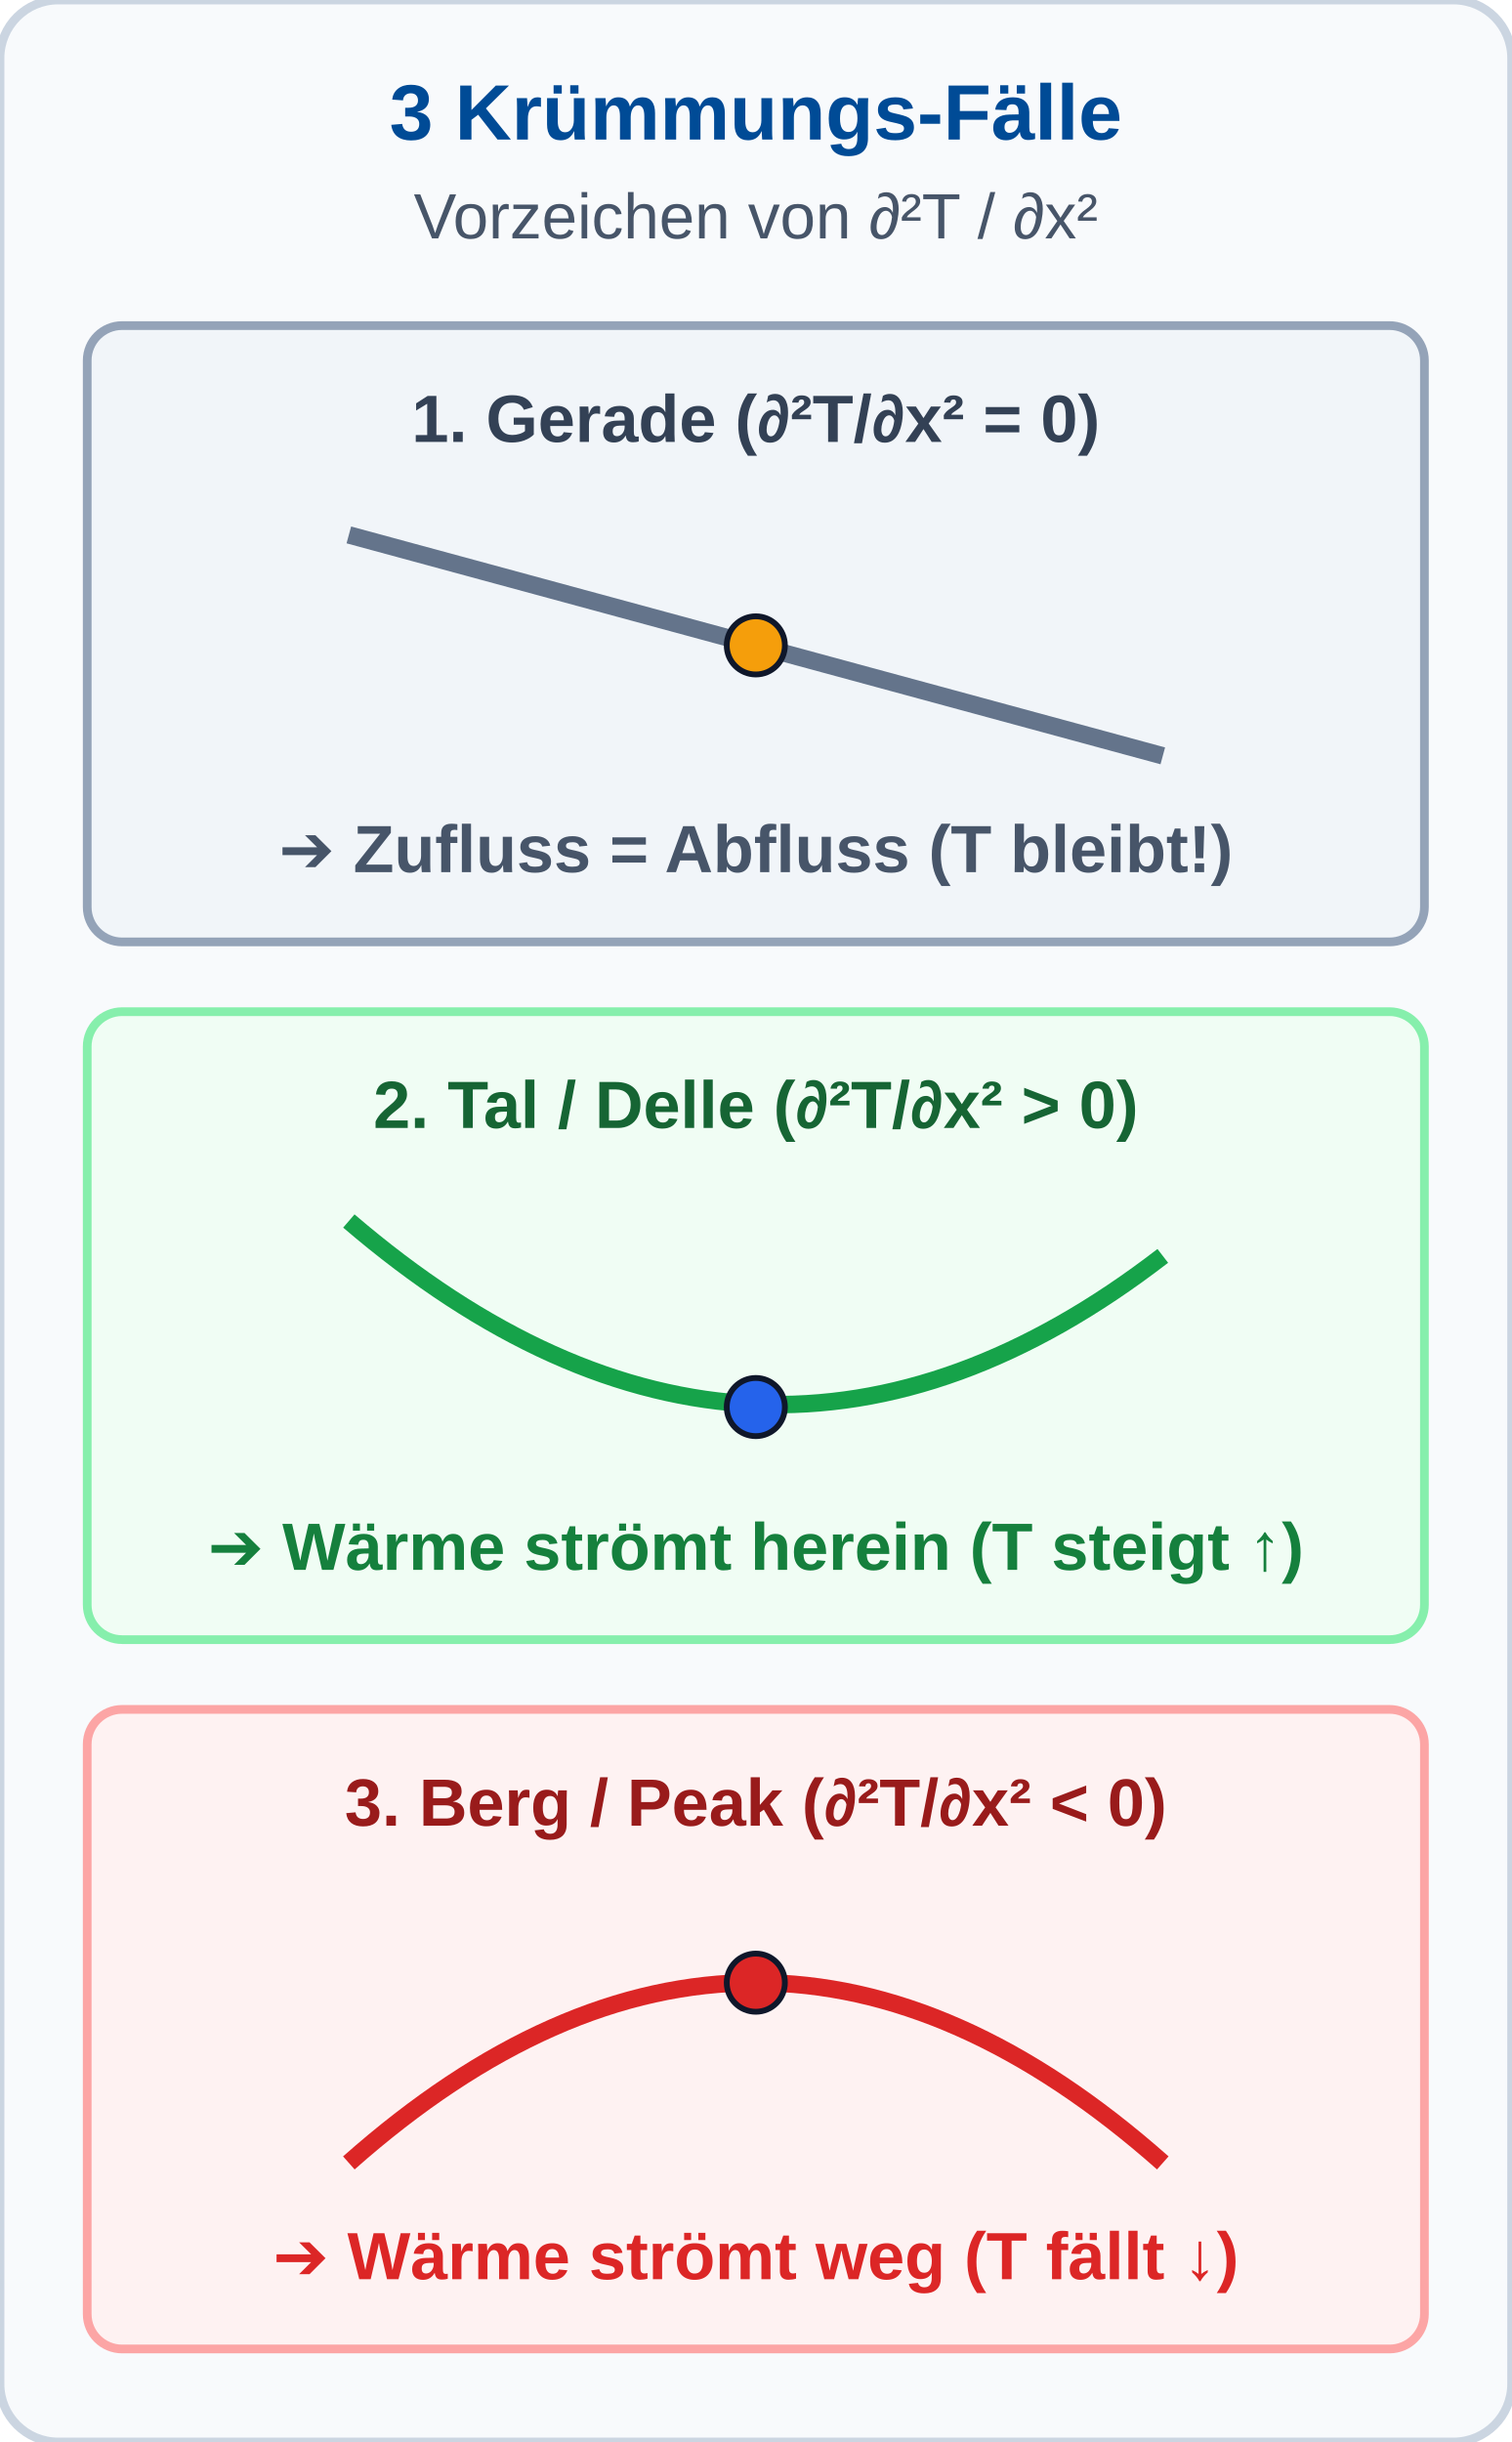
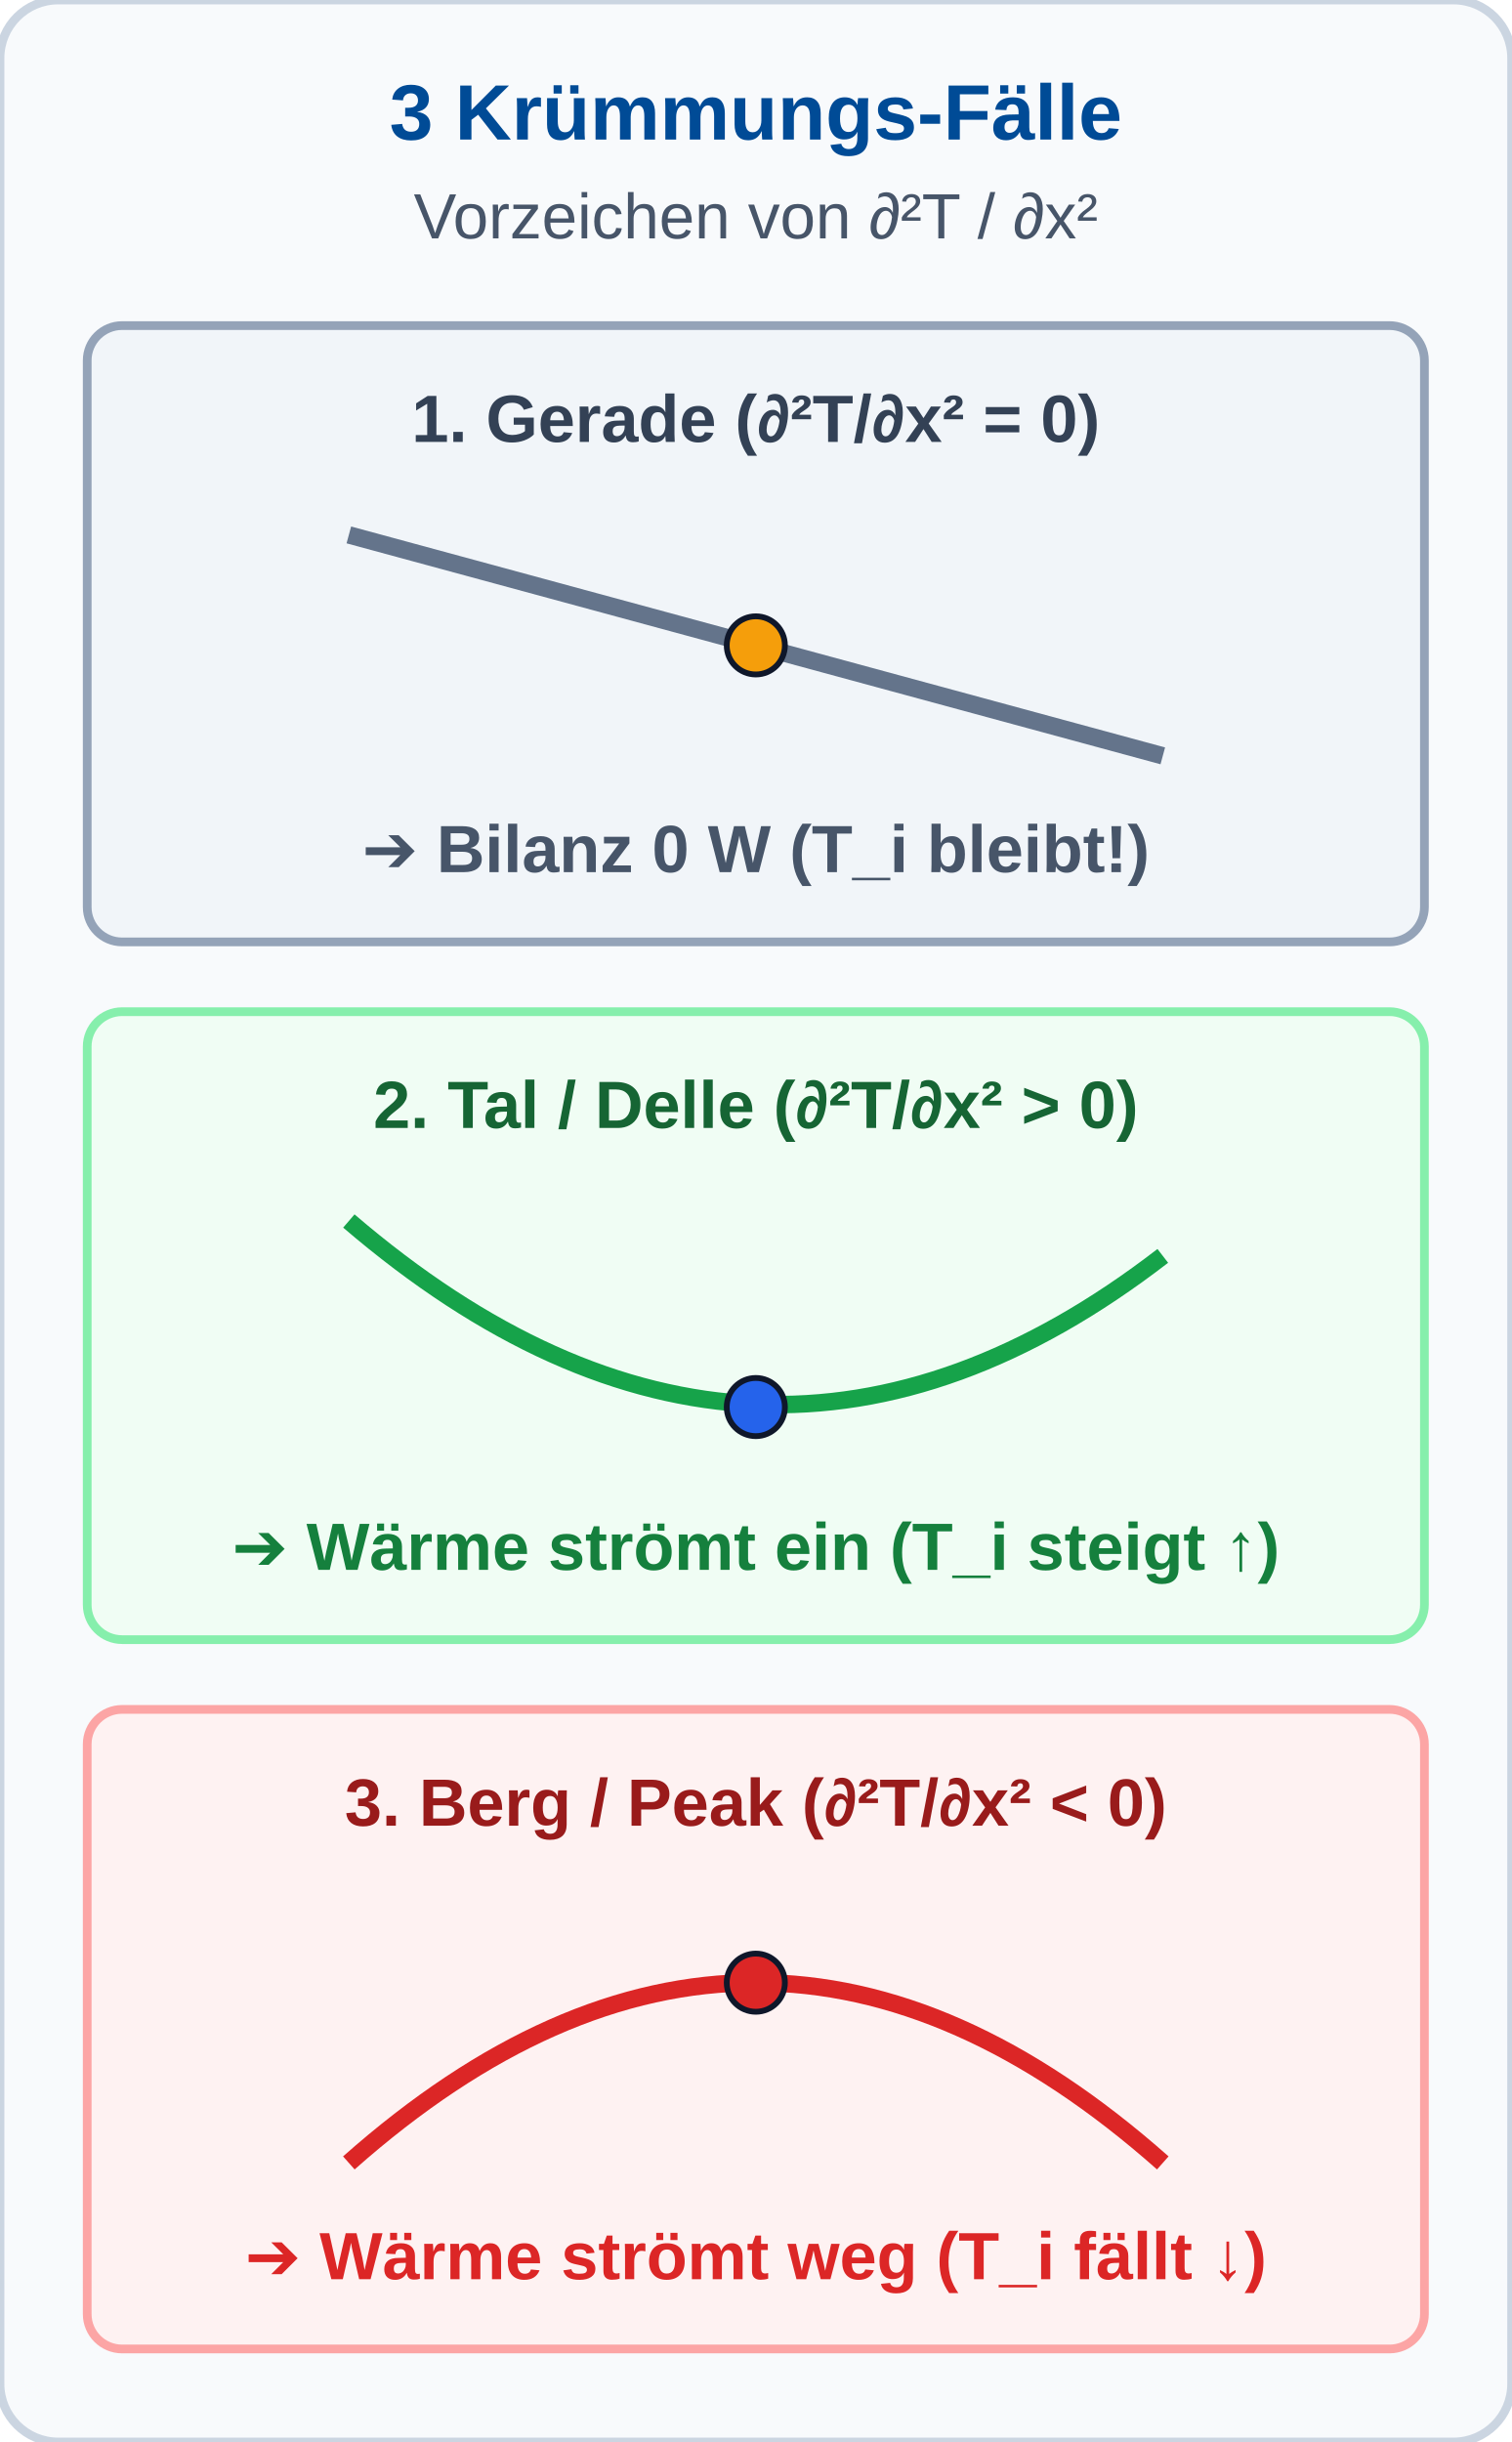
<svg xmlns="http://www.w3.org/2000/svg" viewBox="0 0 260 420" width="260" height="420">
  <defs>
    <style>
      .hdr { font-family: 'Segoe UI', Arial, sans-serif; font-size: 13.5px; font-weight: bold; fill: #004B96; text-anchor: middle; }
      .sub { font-family: 'Segoe UI', Arial, sans-serif; font-size: 11px; fill: #475569; text-anchor: middle; }
      .lbl { font-family: 'Segoe UI', Arial, sans-serif; font-size: 11.5px; font-weight: bold; text-anchor: middle; }
    </style>
  </defs>
  <rect width="260" height="420" rx="10" fill="#f8fafc" stroke="#cbd5e1" stroke-width="1.5" />
  <text x="130" y="24" class="hdr">3 Krümmungs-Fälle</text>
  <text x="130" y="41" class="sub">Vorzeichen von ∂²T / ∂x²</text>
  <g transform="translate(15, 56)">
    <rect width="230" height="106" rx="6" fill="#f1f5f9" stroke="#94a3b8" stroke-width="1.5" />
    <text x="115" y="20" class="lbl" style="fill: #334155;">1. Gerade (∂²T/∂x² = 0)</text>
    <line x1="45" y1="36" x2="185" y2="74" stroke="#64748b" stroke-width="3" />
    <circle cx="115" cy="55" r="5" fill="#f59e0b" stroke="#0f172a" />
-     <text x="115" y="94" class="lbl" style="fill: #475569;">➔ Zufluss = Abfluss (T bleibt!)</text>
+     <text x="115" y="94" class="lbl" style="fill: #475569;">➔ Bilanz 0 W (T_i bleibt!)</text>
  </g>
  <g transform="translate(15, 174)">
    <rect width="230" height="108" rx="6" fill="#f0fdf4" stroke="#86efac" stroke-width="1.5" />
    <text x="115" y="20" class="lbl" style="fill: #166534;">2. Tal / Delle (∂²T/∂x² &gt; 0)</text>
    <path d="M 45 36 Q 115 96 185 42" fill="none" stroke="#16a34a" stroke-width="3" />
    <circle cx="115" cy="68" r="5" fill="#2563eb" stroke="#0f172a" />
-     <text x="115" y="96" class="lbl" style="fill: #15803d;">➔ Wärme strömt herein (T steigt ↑)</text>
+     <text x="115" y="96" class="lbl" style="fill: #15803d;">➔ Wärme strömt ein (T_i steigt ↑)</text>
  </g>
  <g transform="translate(15, 294)">
    <rect width="230" height="110" rx="6" fill="#fef2f2" stroke="#fca5a5" stroke-width="1.5" />
    <text x="115" y="20" class="lbl" style="fill: #991b1b;">3. Berg / Peak (∂²T/∂x² &lt; 0)</text>
    <path d="M 45 78 Q 115 16 185 78" fill="none" stroke="#dc2626" stroke-width="3" />
    <circle cx="115" cy="47" r="5" fill="#dc2626" stroke="#0f172a" />
-     <text x="115" y="98" class="lbl" style="fill: #dc2626;">➔ Wärme strömt weg (T fällt ↓)</text>
+     <text x="115" y="98" class="lbl" style="fill: #dc2626;">➔ Wärme strömt weg (T_i fällt ↓)</text>
  </g>
</svg>
